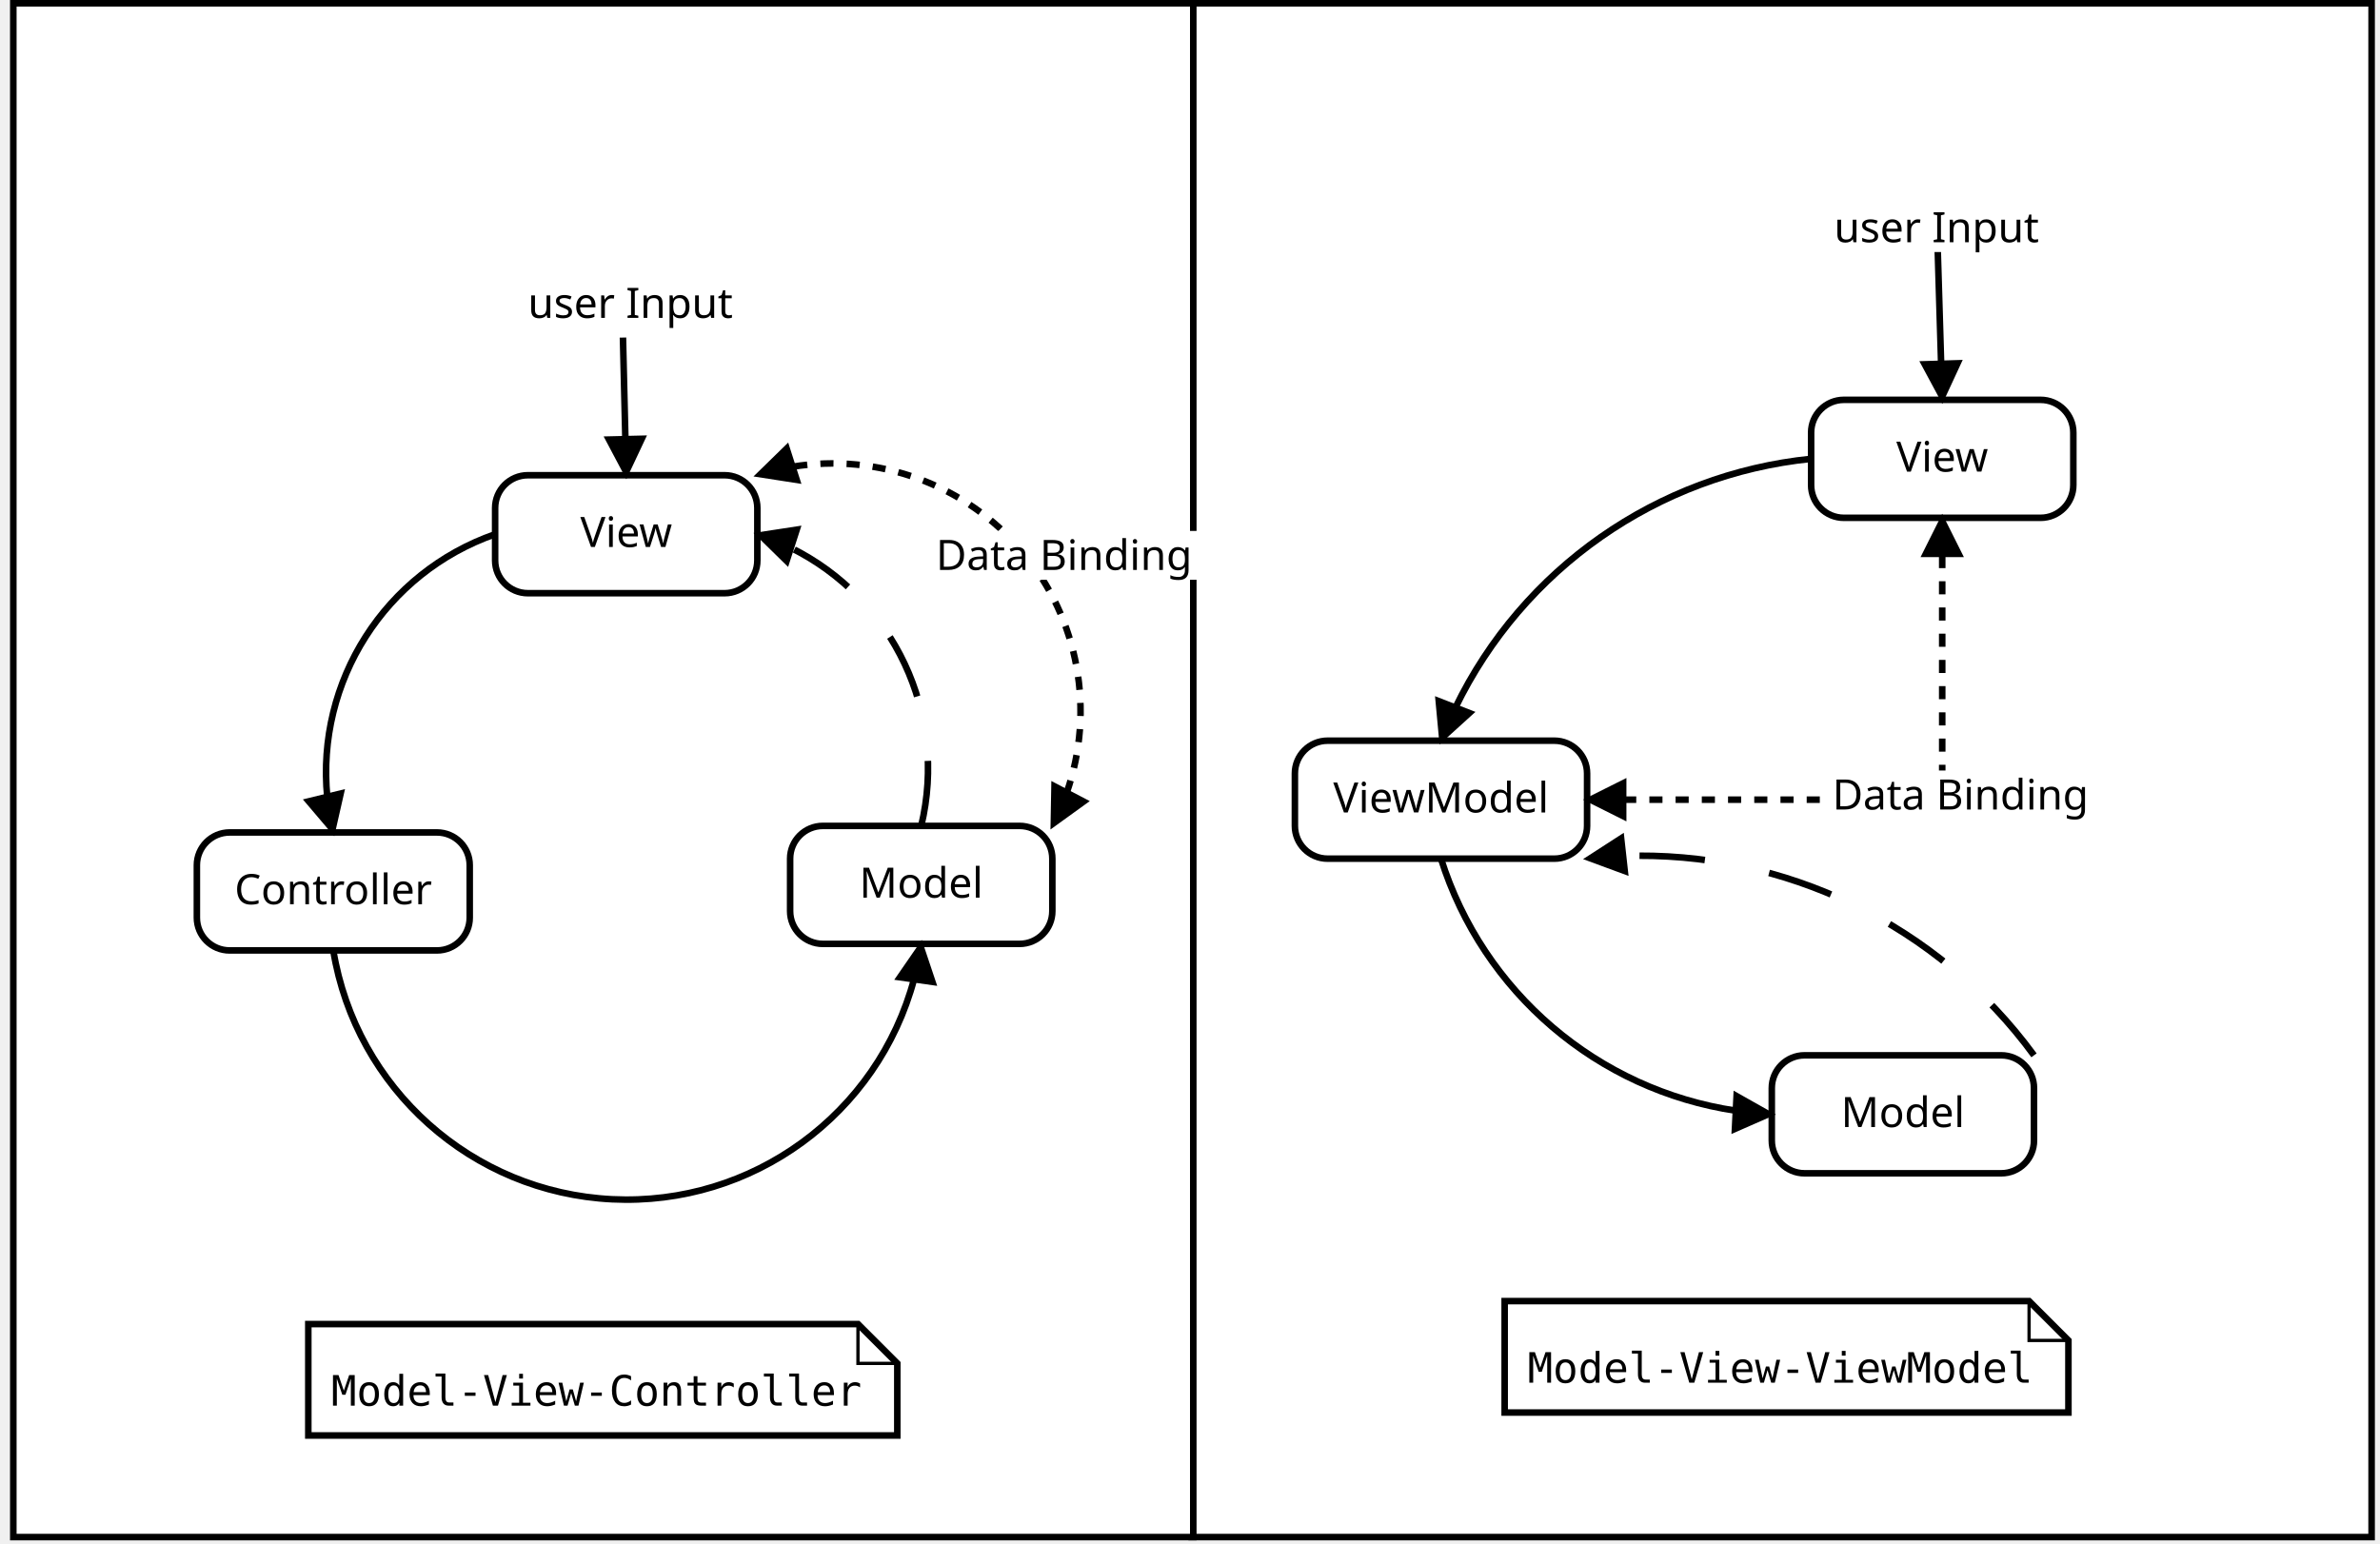
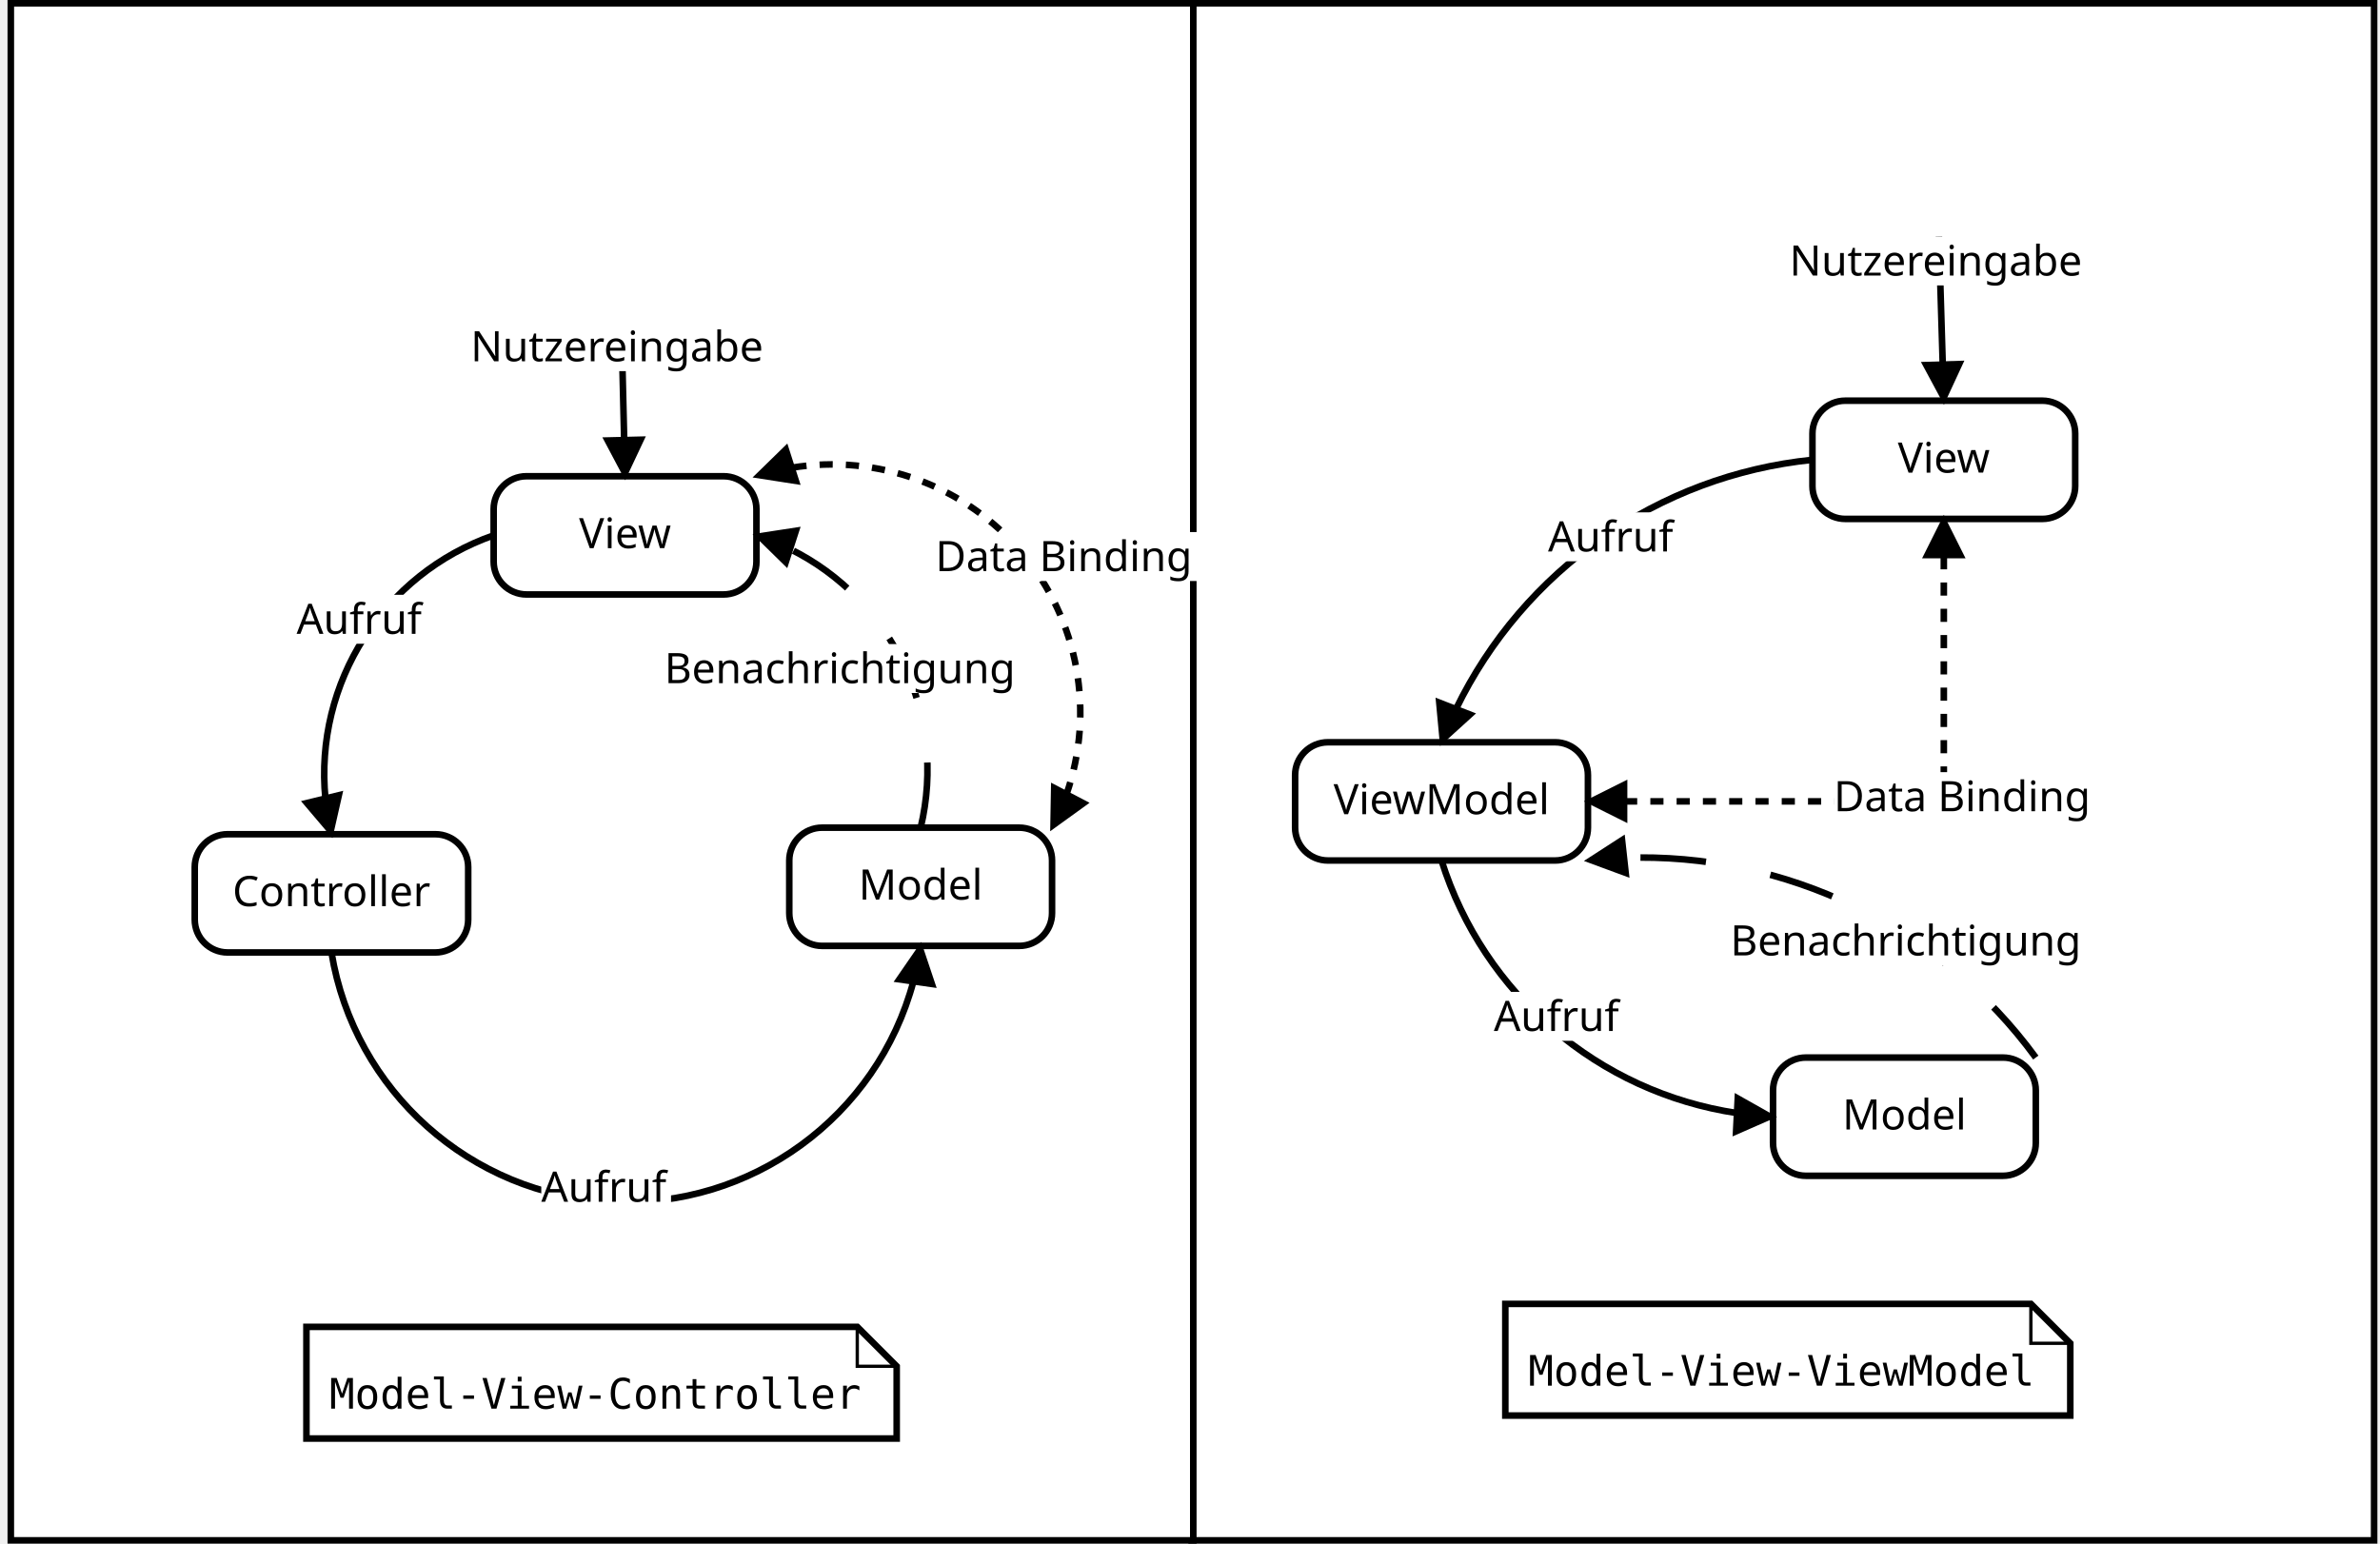
- <svg xmlns="http://www.w3.org/2000/svg" width="37cm" height="24cm" viewBox="167 58 722 471">
+ <svg xmlns="http://www.w3.org/2000/svg" width="37cm" height="24cm" viewBox="167 58 722 470">
  <g>
    <rect style="fill: #ffffff" x="528.5" y="59" width="360" height="468" />
    <rect style="fill: none; fill-opacity:0; stroke-width: 2; stroke: #000000" x="528.5" y="59" width="360" height="468" />
  </g>
  <g>
    <rect style="fill: #ffffff" x="169" y="59" width="360" height="468" />
    <rect style="fill: none; fill-opacity:0; stroke-width: 2; stroke: #000000" x="169" y="59" width="360" height="468" />
  </g>
  <g>
    <rect style="fill: #ffffff" x="316" y="203" width="80" height="36" rx="10" ry="10" />
    <rect style="fill: none; fill-opacity:0; stroke-width: 2; stroke: #000000" x="316" y="203" width="80" height="36" rx="10" ry="10" />
    <text font-size="12.8" style="fill: #000000;text-anchor:middle;font-family:sans-serif;font-style:normal;font-weight:normal" x="356" y="224.9">
      <tspan x="356" y="224.9">View</tspan>
    </text>
  </g>
  <g>
    <rect style="fill: #ffffff" x="225" y="312" width="83.25" height="36" rx="10" ry="10" />
    <rect style="fill: none; fill-opacity:0; stroke-width: 2; stroke: #000000" x="225" y="312" width="83.25" height="36" rx="10" ry="10" />
    <text font-size="12.8" style="fill: #000000;text-anchor:middle;font-family:sans-serif;font-style:normal;font-weight:normal" x="266.625" y="333.9">
      <tspan x="266.625" y="333.9">Controller</tspan>
    </text>
  </g>
  <g>
    <rect style="fill: #ffffff" x="406" y="310" width="80" height="36" rx="10" ry="10" />
    <rect style="fill: none; fill-opacity:0; stroke-width: 2; stroke: #000000" x="406" y="310" width="80" height="36" rx="10" ry="10" />
    <text font-size="12.8" style="fill: #000000;text-anchor:middle;font-family:sans-serif;font-style:normal;font-weight:normal" x="446" y="331.9">
      <tspan x="446" y="331.9">Model</tspan>
    </text>
  </g>
  <g>
    <rect style="fill: #ffffff" x="717.5" y="180" width="80" height="36" rx="10" ry="10" />
    <rect style="fill: none; fill-opacity:0; stroke-width: 2; stroke: #000000" x="717.5" y="180" width="80" height="36" rx="10" ry="10" />
    <text font-size="12.8" style="fill: #000000;text-anchor:middle;font-family:sans-serif;font-style:normal;font-weight:normal" x="757.5" y="201.9">
      <tspan x="757.5" y="201.9">View</tspan>
    </text>
  </g>
  <g>
    <rect style="fill: #ffffff" x="560" y="284" width="89.15" height="36" rx="10" ry="10" />
    <rect style="fill: none; fill-opacity:0; stroke-width: 2; stroke: #000000" x="560" y="284" width="89.15" height="36" rx="10" ry="10" />
    <text font-size="12.8" style="fill: #000000;text-anchor:middle;font-family:sans-serif;font-style:normal;font-weight:normal" x="604.575" y="305.9">
      <tspan x="604.575" y="305.9">ViewModel</tspan>
    </text>
  </g>
  <g>
    <rect style="fill: #ffffff" x="705.5" y="380" width="80" height="36" rx="10" ry="10" />
    <rect style="fill: none; fill-opacity:0; stroke-width: 2; stroke: #000000" x="705.5" y="380" width="80" height="36" rx="10" ry="10" />
    <text font-size="12.8" style="fill: #000000;text-anchor:middle;font-family:sans-serif;font-style:normal;font-weight:normal" x="745.5" y="401.9">
      <tspan x="745.5" y="401.9">Model</tspan>
    </text>
  </g>
  <g>
    <line style="fill: none; fill-opacity:0; stroke-width: 2; stroke: #000000" x1="355" y1="161" x2="355.738" y2="192.003" />
    <polygon style="fill: #000000" points="350.74,192.122 355.976,202 360.737,191.884 " />
    <polygon style="fill: none; fill-opacity:0; stroke-width: 2; stroke: #000000" points="350.74,192.122 355.976,202 360.737,191.884 " />
  </g>
  <g>
    <line style="fill: none; fill-opacity:0; stroke-width: 2; stroke: #000000" x1="756" y1="130" x2="757.17" y2="169.005" />
    <polygon style="fill: #000000" points="752.172,169.155 757.47,179 762.168,168.855 " />
    <polygon style="fill: none; fill-opacity:0; stroke-width: 2; stroke: #000000" points="752.172,169.155 757.47,179 762.168,168.855 " />
  </g>
-   <text font-size="12.8" style="fill: #000000;text-anchor:start;font-family:sans-serif;font-style:normal;font-weight:normal" x="326" y="155">
-     <tspan x="326" y="155">user Input</tspan>
-   </text>
  <g>
-     <path style="fill: none; fill-opacity:0; stroke-width: 2; stroke: #000000" d="M 316,221 A 76.993,76.993 0 0 0 264.786,301.239" />
-     <polygon style="fill: #000000" points="259.151,302.506 266.387,311.029 268.864,300.126 " />
-     <polygon style="fill: none; fill-opacity:0; stroke-width: 2; stroke: #000000" points="259.151,302.506 266.387,311.029 268.864,300.126 " />
+     <path style="fill: none; fill-opacity:0; stroke-width: 2; stroke: #000000" d="M 316,221 A 76.992,76.992 0 0 0 264.787,301.239" />
+     <polygon style="fill: #000000" points="259.152,302.506 266.388,311.029 268.865,300.126 " />
+     <polygon style="fill: none; fill-opacity:0; stroke-width: 2; stroke: #000000" points="259.152,302.506 266.388,311.029 268.865,300.126 " />
  </g>
  <g>
-     <path style="fill: none; fill-opacity:0; stroke-width: 2; stroke: #000000" d="M 266.625,348 A 90.733,90.733 0 0 0 443.819,356.72" />
+     <path style="fill: none; fill-opacity:0; stroke-width: 2; stroke: #000000" d="M 266.626,348 A 90.732,90.732 0 0 0 443.819,356.72" />
    <polygon style="fill: #000000" points="449.412,357.591 445.86,346.99 439.51,356.192 " />
    <polygon style="fill: none; fill-opacity:0; stroke-width: 2; stroke: #000000" points="449.412,357.591 445.86,346.99 439.51,356.192 " />
  </g>
  <g>
    <path style="fill: none; fill-opacity:0; stroke-width: 2; stroke-dasharray: 20; stroke: #000000" d="M 446,310 A 75.131,75.131 0 0 0 406.115,225.096" />
    <polygon style="fill: #000000" points="408.004,219.618 396.952,221.307 404.934,229.136 " />
    <polygon style="fill: none; fill-opacity:0; stroke-width: 2; stroke: #000000" points="408.004,219.618 396.952,221.307 404.934,229.136 " />
  </g>
  <g>
-     <path style="fill: none; fill-opacity:0; stroke-width: 2; stroke: #000000" d="M 717.5,198 A 135.925,135.925 0 0 0 608.959,273.941" />
-     <polygon style="fill: #000000" points="603.898,271.936 604.937,283.068 613.219,275.557 " />
-     <polygon style="fill: none; fill-opacity:0; stroke-width: 2; stroke: #000000" points="603.898,271.936 604.937,283.068 613.219,275.557 " />
+     <path style="fill: none; fill-opacity:0; stroke-width: 2; stroke: #000000" d="M 717.5,198 A 135.927,135.927 0 0 0 608.958,273.941" />
+     <polygon style="fill: #000000" points="603.897,271.936 604.936,283.068 613.218,275.558 " />
+     <polygon style="fill: none; fill-opacity:0; stroke-width: 2; stroke: #000000" points="603.897,271.936 604.936,283.068 613.218,275.558 " />
  </g>
  <g>
-     <path style="fill: none; fill-opacity:0; stroke-width: 2; stroke: #000000" d="M 604.575,320 A 111.687,111.687 0 0 0 694.594,396.914" />
+     <path style="fill: none; fill-opacity:0; stroke-width: 2; stroke: #000000" d="M 604.574,320 A 111.688,111.688 0 0 0 694.594,396.914" />
    <polygon style="fill: #000000" points="694.263,402.442 704.501,397.95 694.765,392.454 " />
    <polygon style="fill: none; fill-opacity:0; stroke-width: 2; stroke: #000000" points="694.263,402.442 704.501,397.95 694.765,392.454 " />
  </g>
  <g>
    <path style="fill: none; fill-opacity:0; stroke-width: 2; stroke-dasharray: 20; stroke: #000000" d="M 785.5,380 A 148.696,148.696 0 0 0 660.098,319.197" />
    <polygon style="fill: #000000" points="659.534,313.822 650.144,319.89 660.633,323.761 " />
    <polygon style="fill: none; fill-opacity:0; stroke-width: 2; stroke: #000000" points="659.534,313.822 650.144,319.89 660.633,323.761 " />
  </g>
  <g>
    <polygon style="fill: #ffffff" points="259,462 426.7,462 438.7,474 438.7,496 259,496 " />
    <polygon style="fill: none; fill-opacity:0; stroke-width: 2; stroke: #000000" points="259,462 426.7,462 438.7,474 438.7,496 259,496 " />
    <polyline style="fill: none; fill-opacity:0; stroke-width: 1; stroke: #000000" points="426.7,462 426.7,474 438.7,474 " />
    <text font-size="12.8" style="fill: #000000;text-anchor:start;font-family:monospace;font-style:normal;font-weight:normal" x="266" y="486.9">
      <tspan x="266" y="486.9">Model-View-Controller</tspan>
    </text>
  </g>
  <g>
    <polygon style="fill: #ffffff" points="624,455 784,455 796,467 796,489 624,489 " />
    <polygon style="fill: none; fill-opacity:0; stroke-width: 2; stroke: #000000" points="624,455 784,455 796,467 796,489 624,489 " />
    <polyline style="fill: none; fill-opacity:0; stroke-width: 1; stroke: #000000" points="784,455 784,467 796,467 " />
    <text font-size="12.8" style="fill: #000000;text-anchor:start;font-family:monospace;font-style:normal;font-weight:normal" x="631" y="479.9">
      <tspan x="631" y="479.9">Model-View-ViewModel</tspan>
    </text>
  </g>
  <g>
    <polyline style="fill: none; fill-opacity:0; stroke-width: 2; stroke-dasharray: 4; stroke: #000000" points="660.15,302 757.5,302 757.5,227 " />
    <polygon style="fill: #000000" points="660.15,297 650.15,302 660.15,307 " />
    <polygon style="fill: none; fill-opacity:0; stroke-width: 2; stroke: #000000" points="660.15,297 650.15,302 660.15,307 " />
    <polygon style="fill: #000000" points="762.5,227 757.5,217 752.5,227 " />
    <polygon style="fill: none; fill-opacity:0; stroke-width: 2; stroke: #000000" points="762.5,227 757.5,217 752.5,227 " />
  </g>
  <g>
    <rect style="fill: #ffffff" x="724" y="293.1" width="83" height="14.9" />
    <text font-size="12.8" style="fill: #000000;text-anchor:start;font-family:sans-serif;font-style:normal;font-weight:normal" x="724" y="305">
      <tspan x="724" y="305">Data Binding</tspan>
    </text>
  </g>
  <g>
-     <rect style="fill: #ffffff" x="724.5" y="120" width="65.1" height="14.9" />
-     <text font-size="12.8" style="fill: #000000;text-anchor:start;font-family:sans-serif;font-style:normal;font-weight:normal" x="724.5" y="131.9">
-       <tspan x="724.5" y="131.9">user Input</tspan>
-     </text>
-   </g>
-   <g>
    <path style="fill: none; fill-opacity:0; stroke-width: 2; stroke-dasharray: 4; stroke: #000000" d="M 490.346,299.989 A 75.572,75.572 0 0 0 406.608,200.433" />
    <polygon style="fill: #000000" points="486.667,297.935 486.463,309.114 495.528,302.57 " />
    <polygon style="fill: none; fill-opacity:0; stroke-width: 2; stroke: #000000" points="486.667,297.935 486.463,309.114 495.528,302.57 " />
    <polygon style="fill: #000000" points="404.953,194.885 396.952,202.695 408.001,204.409 " />
    <polygon style="fill: none; fill-opacity:0; stroke-width: 2; stroke: #000000" points="404.953,194.885 396.952,202.695 408.001,204.409 " />
  </g>
  <g>
    <rect style="fill: #ffffff" x="450.5" y="220" width="83" height="14.9" />
    <text font-size="12.8" style="fill: #000000;text-anchor:start;font-family:sans-serif;font-style:normal;font-weight:normal" x="450.5" y="231.9">
      <tspan x="450.5" y="231.9">Data Binding</tspan>
    </text>
  </g>
+   <g>
+     <rect style="fill: #ffffff" x="256" y="239.1" width="39.5" height="14.9" />
+     <text font-size="12.8" style="fill: #000000;text-anchor:start;font-family:sans-serif;font-style:normal;font-weight:normal" x="256" y="251">
+       <tspan x="256" y="251">Aufruf</tspan>
+     </text>
+   </g>
+   <g>
+     <rect style="fill: #ffffff" x="330.5" y="412" width="39.5" height="14.9" />
+     <text font-size="12.8" style="fill: #000000;text-anchor:start;font-family:sans-serif;font-style:normal;font-weight:normal" x="330.5" y="423.9">
+       <tspan x="330.5" y="423.9">Aufruf</tspan>
+     </text>
+   </g>
+   <g>
+     <rect style="fill: #ffffff" x="620.5" y="360" width="39.5" height="14.9" />
+     <text font-size="12.8" style="fill: #000000;text-anchor:start;font-family:sans-serif;font-style:normal;font-weight:normal" x="620.5" y="371.9">
+       <tspan x="620.5" y="371.9">Aufruf</tspan>
+     </text>
+   </g>
+   <g>
+     <rect style="fill: #ffffff" x="637" y="214" width="39.5" height="14.9" />
+     <text font-size="12.8" style="fill: #000000;text-anchor:start;font-family:sans-serif;font-style:normal;font-weight:normal" x="637" y="225.9">
+       <tspan x="637" y="225.9">Aufruf</tspan>
+     </text>
+   </g>
+   <g>
+     <rect style="fill: #ffffff" x="368" y="254.1" width="112.8" height="14.9" />
+     <text font-size="12.8" style="fill: #000000;text-anchor:start;font-family:sans-serif;font-style:normal;font-weight:normal" x="368" y="266">
+       <tspan x="368" y="266">Benachrichtigung</tspan>
+     </text>
+   </g>
+   <g>
+     <rect style="fill: #ffffff" x="692.5" y="337" width="112.8" height="14.9" />
+     <text font-size="12.8" style="fill: #000000;text-anchor:start;font-family:sans-serif;font-style:normal;font-weight:normal" x="692.5" y="348.9">
+       <tspan x="692.5" y="348.9">Benachrichtigung</tspan>
+     </text>
+   </g>
+   <g>
+     <rect style="fill: #ffffff" x="309" y="156.1" width="94.15" height="14.9" />
+     <text font-size="12.8" style="fill: #000000;text-anchor:start;font-family:sans-serif;font-style:normal;font-weight:normal" x="309" y="168">
+       <tspan x="309" y="168">Nutzereingabe</tspan>
+     </text>
+   </g>
+   <g>
+     <rect style="fill: #ffffff" x="710.5" y="130" width="94.15" height="14.9" />
+     <text font-size="12.8" style="fill: #000000;text-anchor:start;font-family:sans-serif;font-style:normal;font-weight:normal" x="710.5" y="141.9">
+       <tspan x="710.5" y="141.9">Nutzereingabe</tspan>
+     </text>
+   </g>
</svg>
